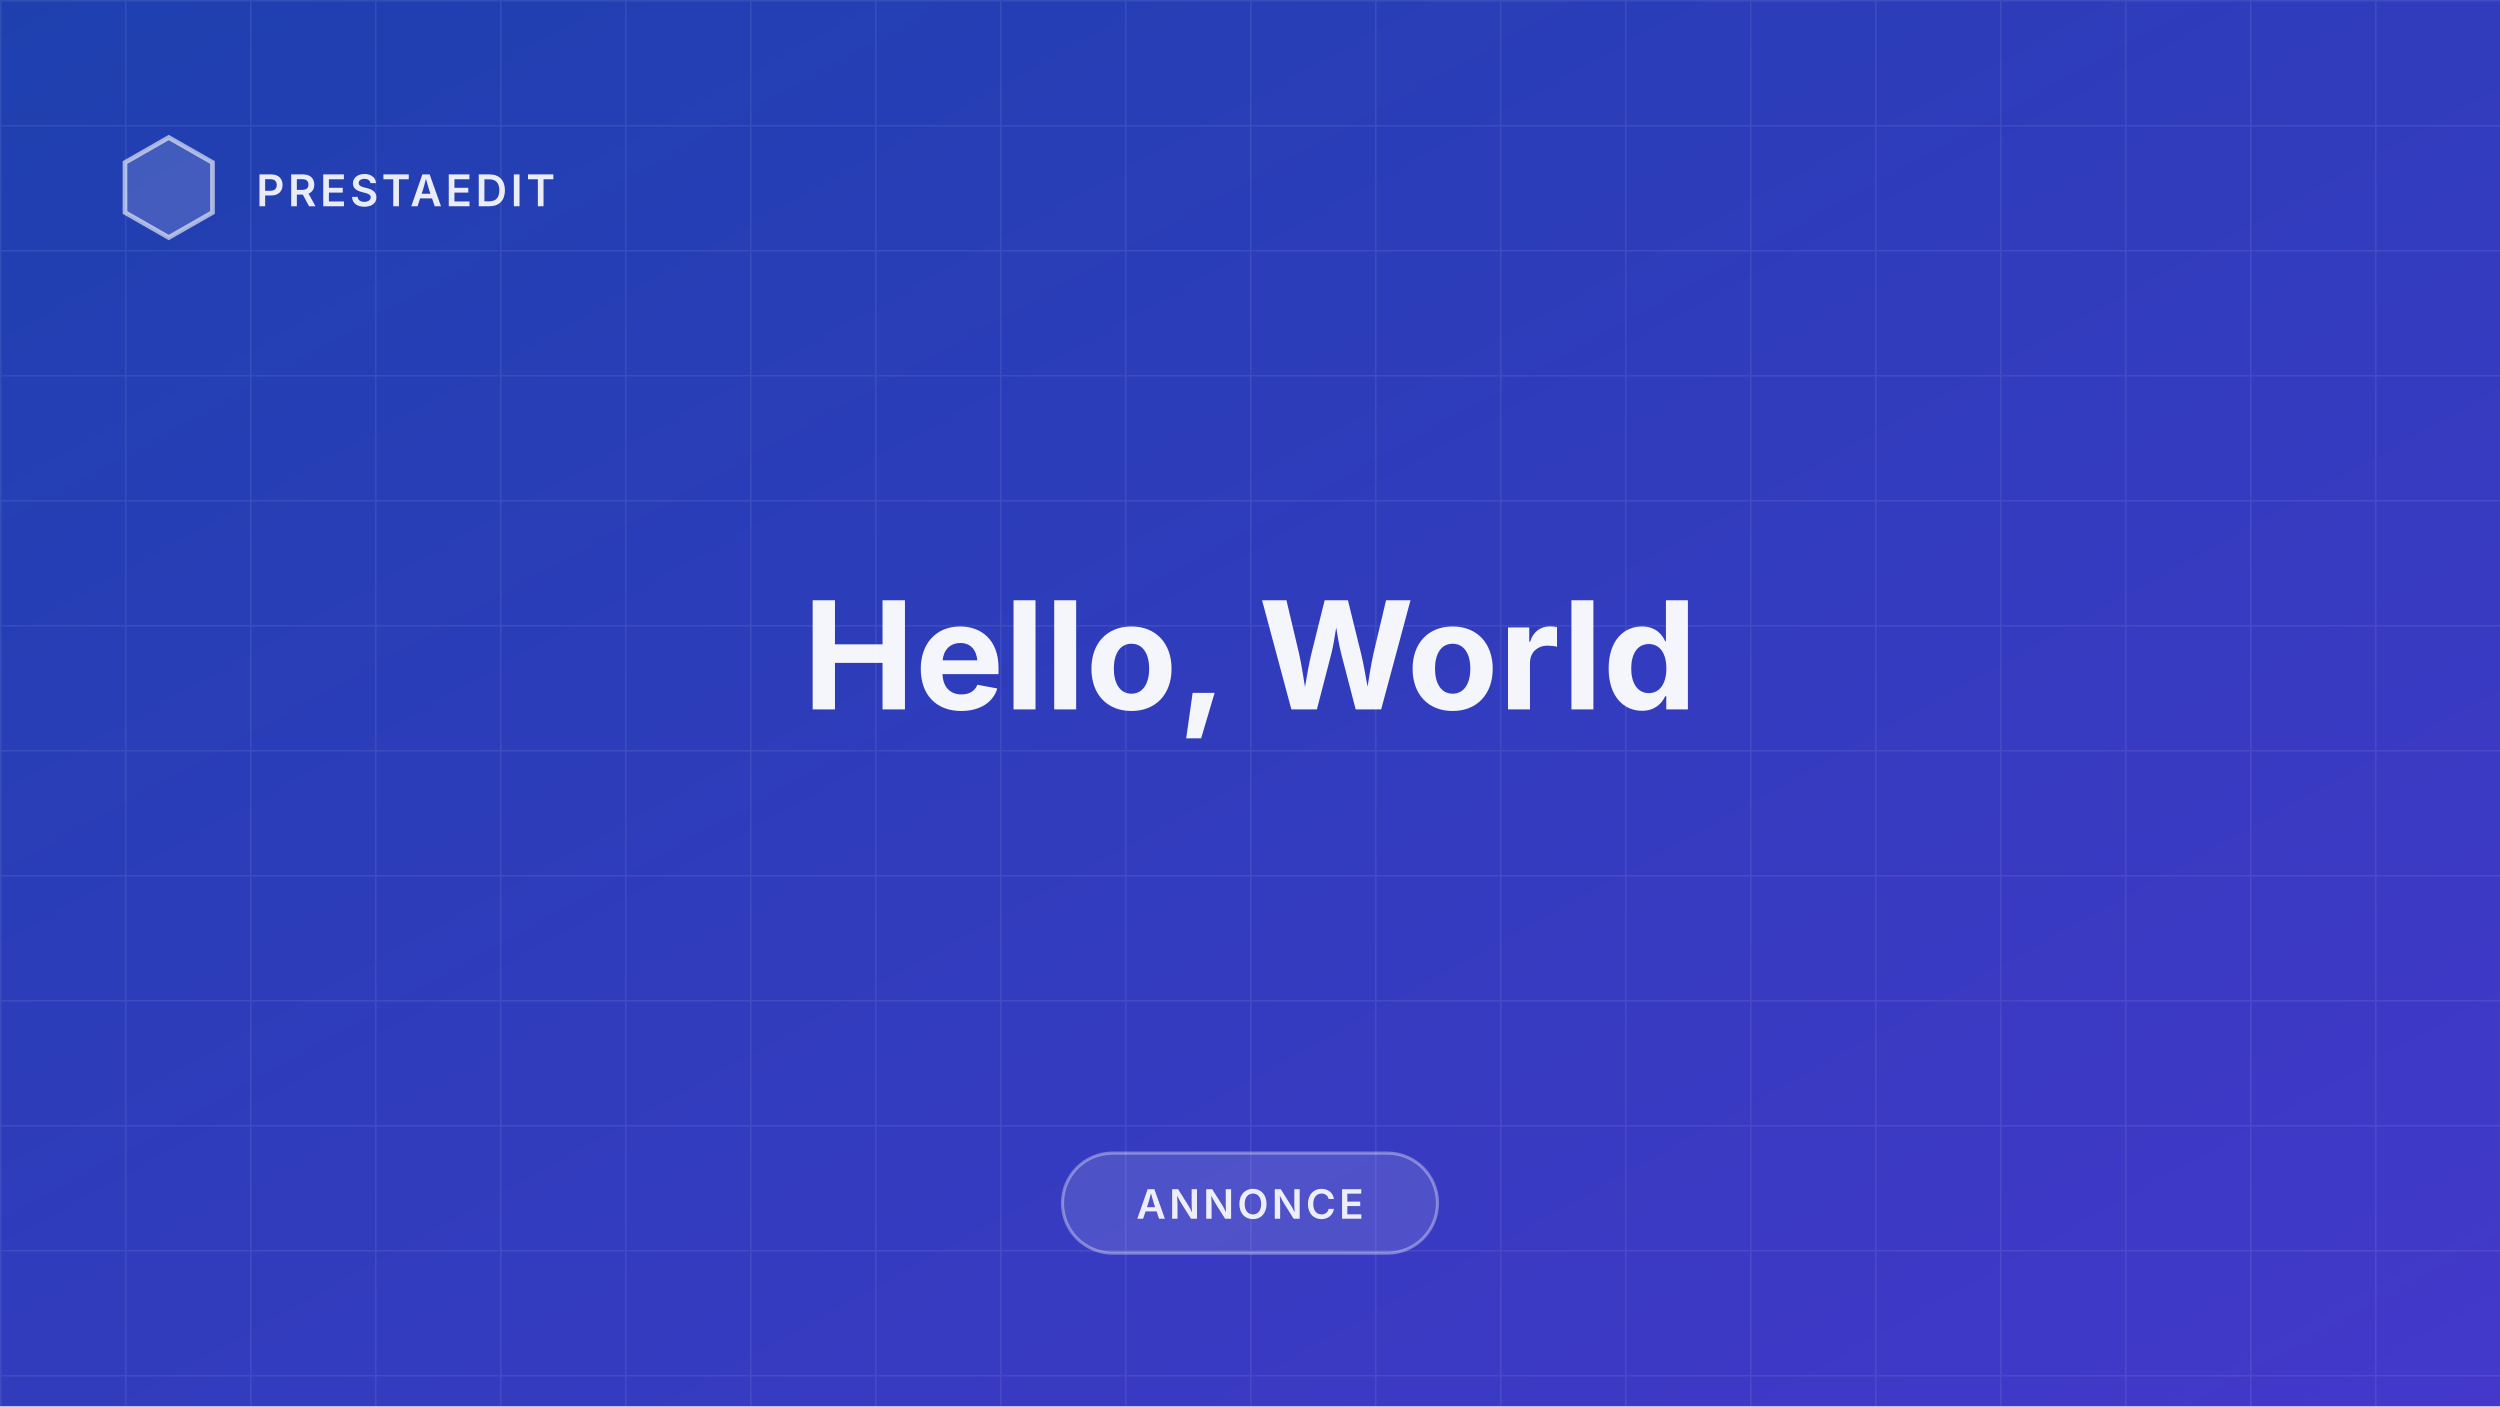
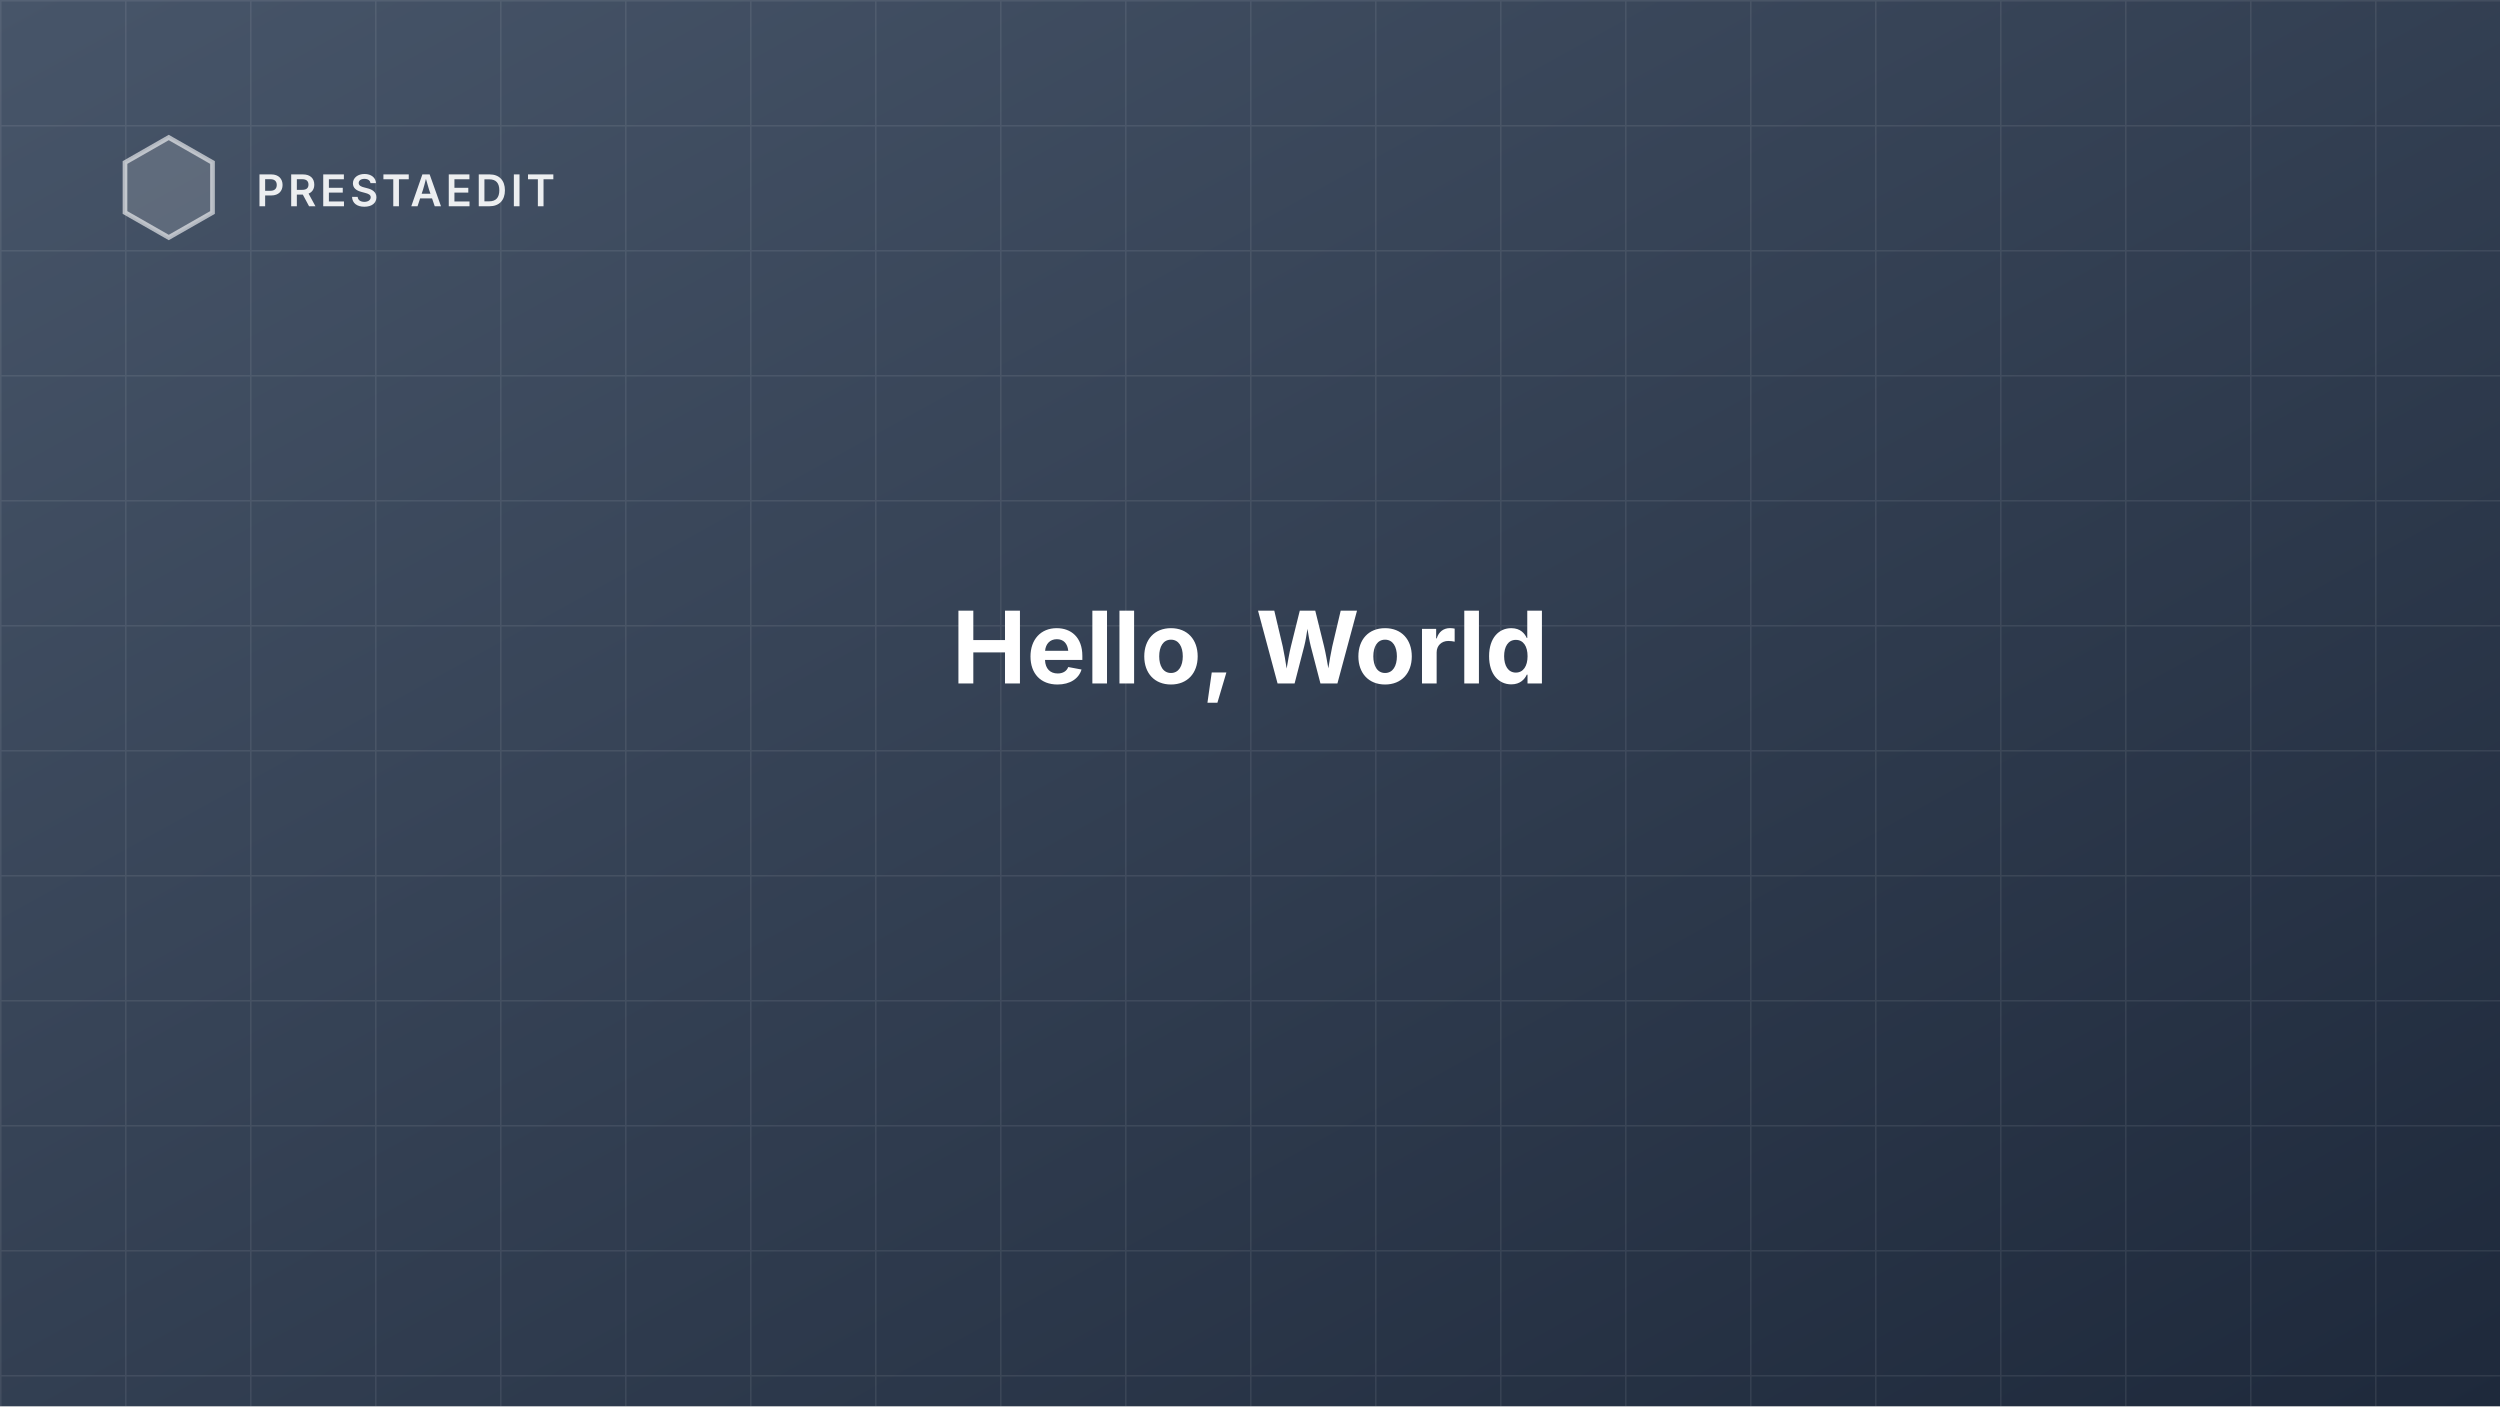
<svg xmlns="http://www.w3.org/2000/svg" width="800" height="450" viewBox="0 0 800 450" preserveAspectRatio="xMidYMid slice" role="img" aria-label="Hello, World">
  <defs>
    <linearGradient id="bg" x1="0" y1="0" x2="1" y2="1">
-       <stop offset="0" stop-color="#1e40af" />
-       <stop offset="1" stop-color="#4338ca" />
+       <stop offset="0" stop-color="#475569" />
+       <stop offset="1" stop-color="#1e293b" />
    </linearGradient>
    <pattern id="grid" width="40" height="40" patternUnits="userSpaceOnUse">
      <path d="M40 0H0V40" fill="none" stroke="rgba(255,255,255,0.08)" stroke-width="1" />
    </pattern>
  </defs>
  <rect width="800" height="450" fill="url(#bg)" />
  <rect width="800" height="450" fill="url(#grid)" />
  <g transform="translate(40 40)" fill="rgba(255,255,255,0.9)">
    <path transform="translate(0 4)" d="M14 0L28 8v16L14 32 0 24V8z" fill="rgba(255,255,255,0.15)" stroke="rgba(255,255,255,0.6)" stroke-width="1.5" />
    <text x="42" y="26" font-family="ui-sans-serif,system-ui,-apple-system,sans-serif" font-size="14" font-weight="600" letter-spacing="0.08em">PRESTAEDIT</text>
  </g>
-   <g transform="translate(400 227)" fill="rgba(255,255,255,0.95)" text-anchor="middle">
-     <text font-family="ui-sans-serif,system-ui,-apple-system,sans-serif" font-size="48" font-weight="700">
-       <tspan x="0" y="0">Hello, World</tspan>
-     </text>
-   </g>
-   <g transform="translate(400 385)" text-anchor="middle">
-     <rect x="-60" y="-16" width="120" height="32" rx="16" fill="rgba(255,255,255,0.12)" stroke="rgba(255,255,255,0.35)" stroke-width="1" />
-     <text y="5" font-family="ui-sans-serif,system-ui,-apple-system,sans-serif" font-size="13" font-weight="600" fill="rgba(255,255,255,0.9)" letter-spacing="0.08em">ANNONCE</text>
-   </g>
+   <text text-anchor="middle" fill="white" font-family="ui-sans-serif,system-ui,-apple-system,sans-serif" font-size="32" font-weight="700">
+     <tspan x="400" y="218.7">Hello, World</tspan>
+   </text>
</svg>
